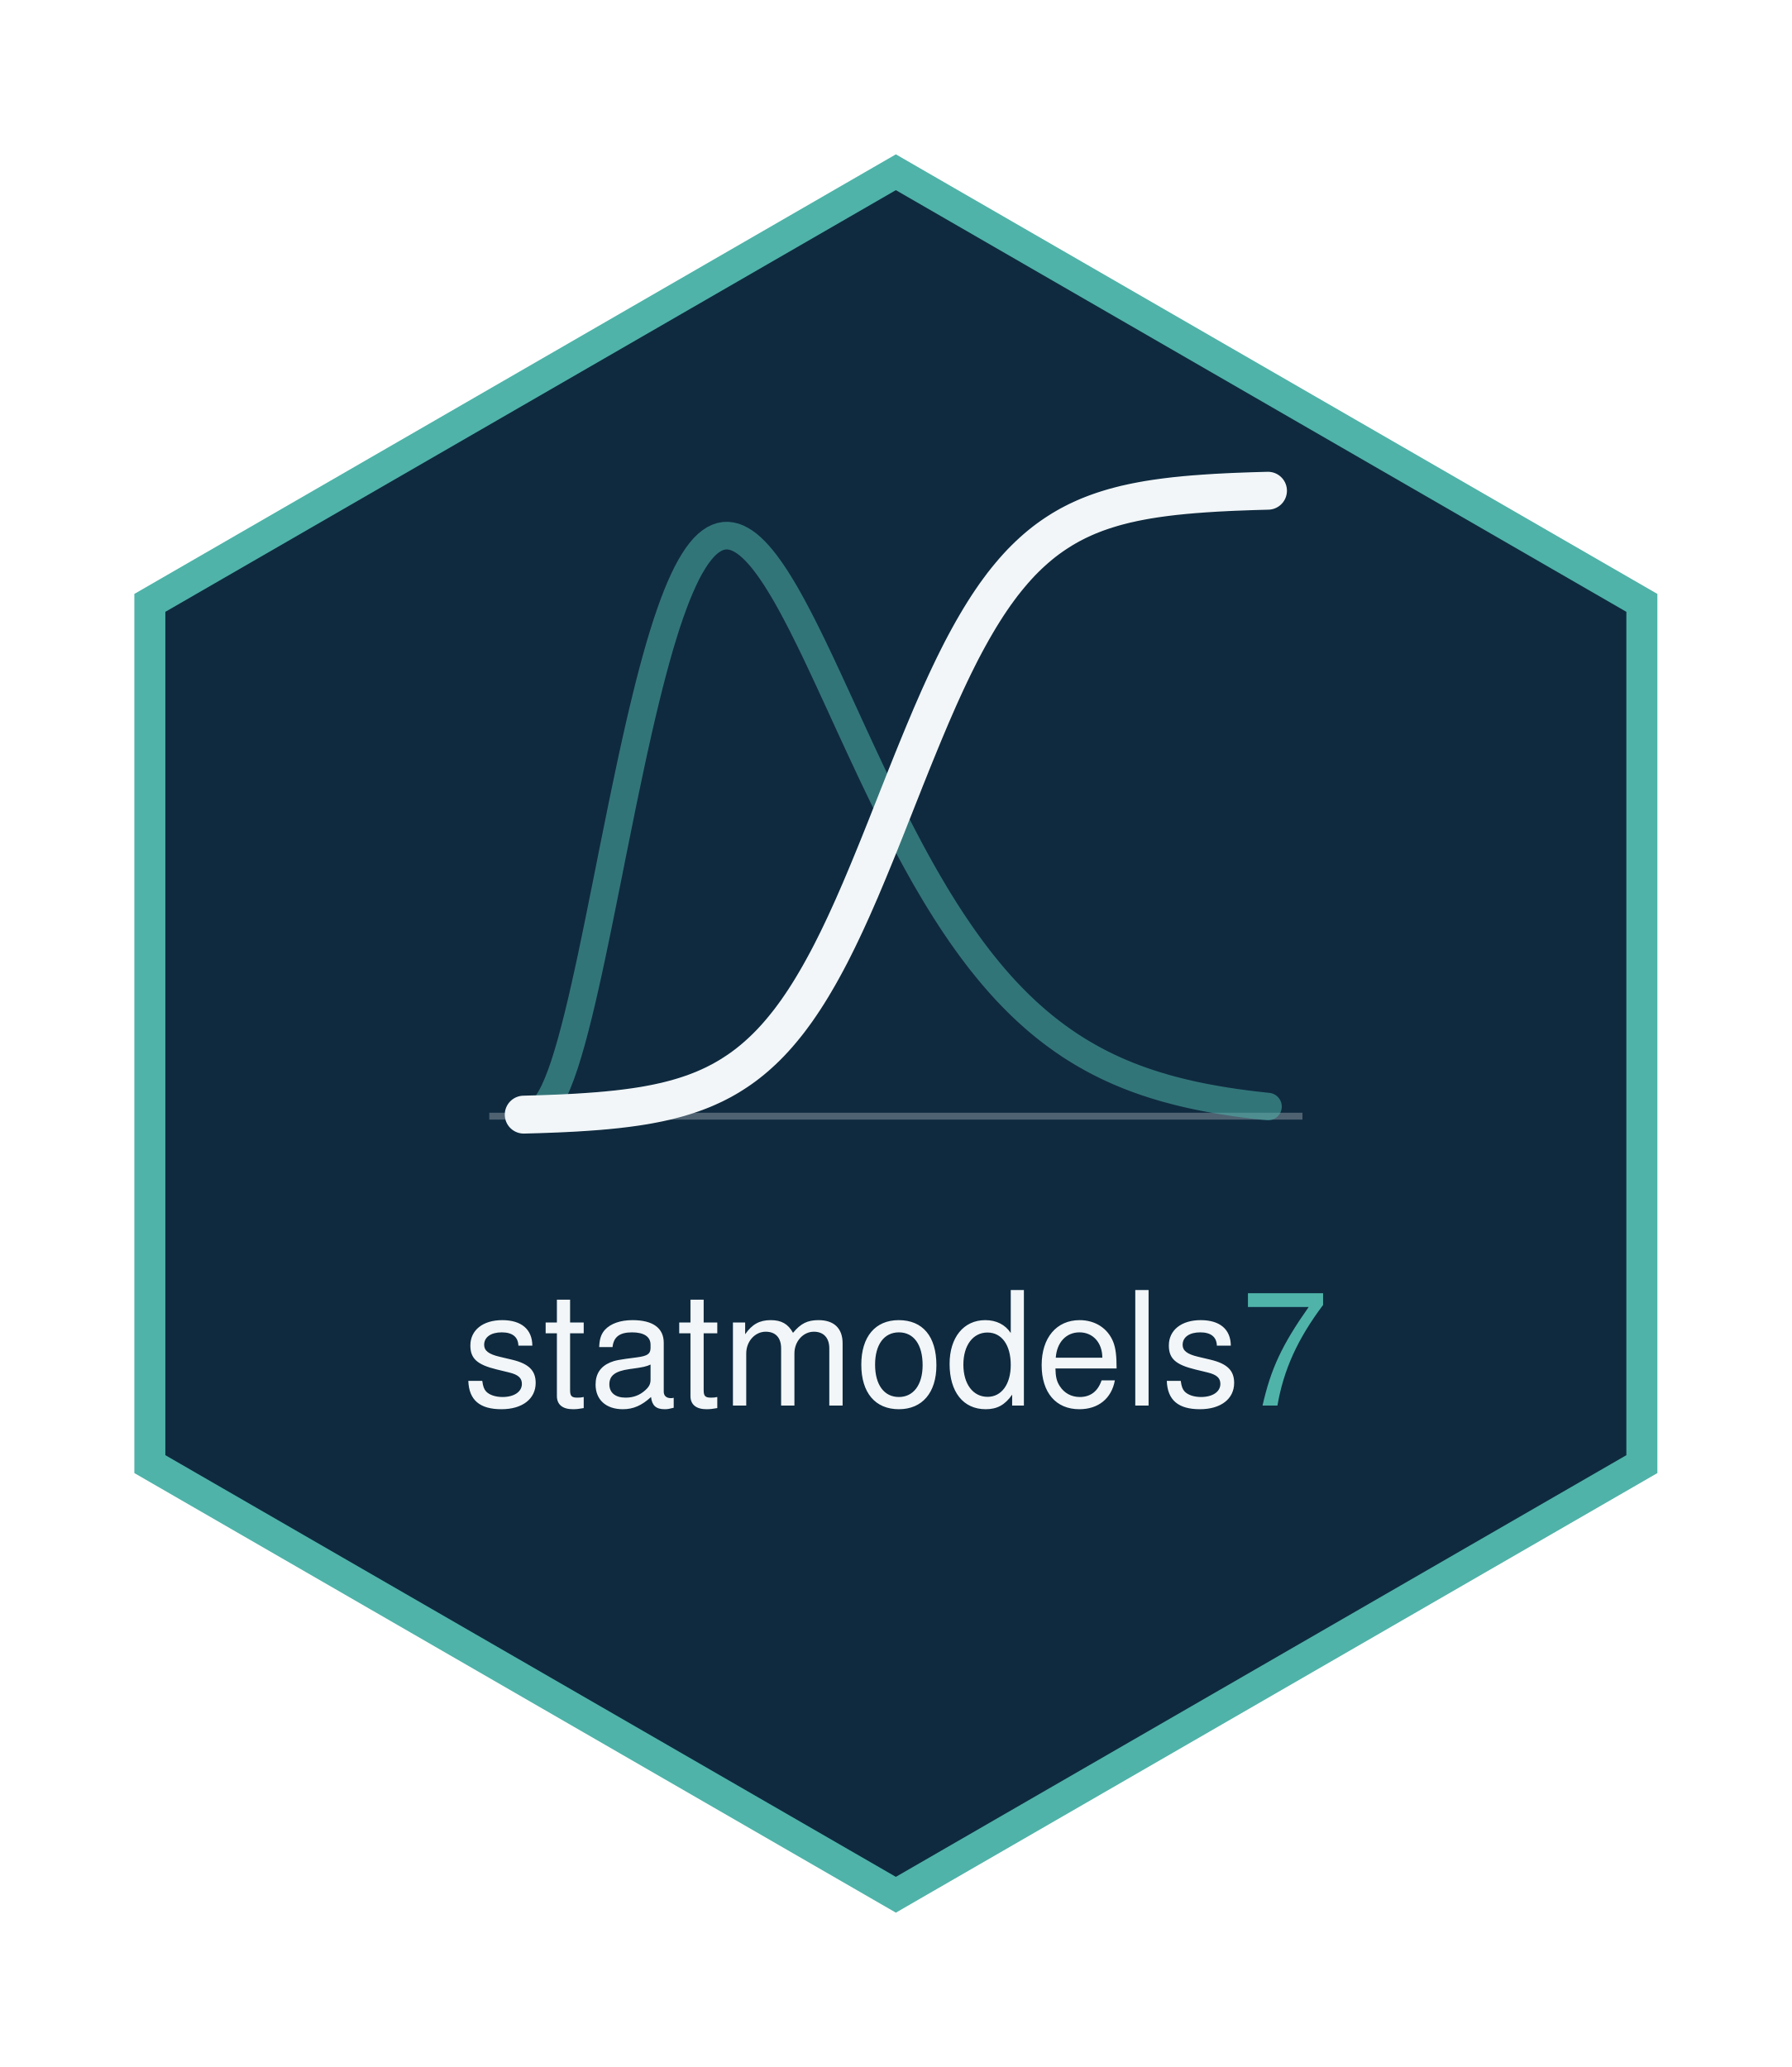
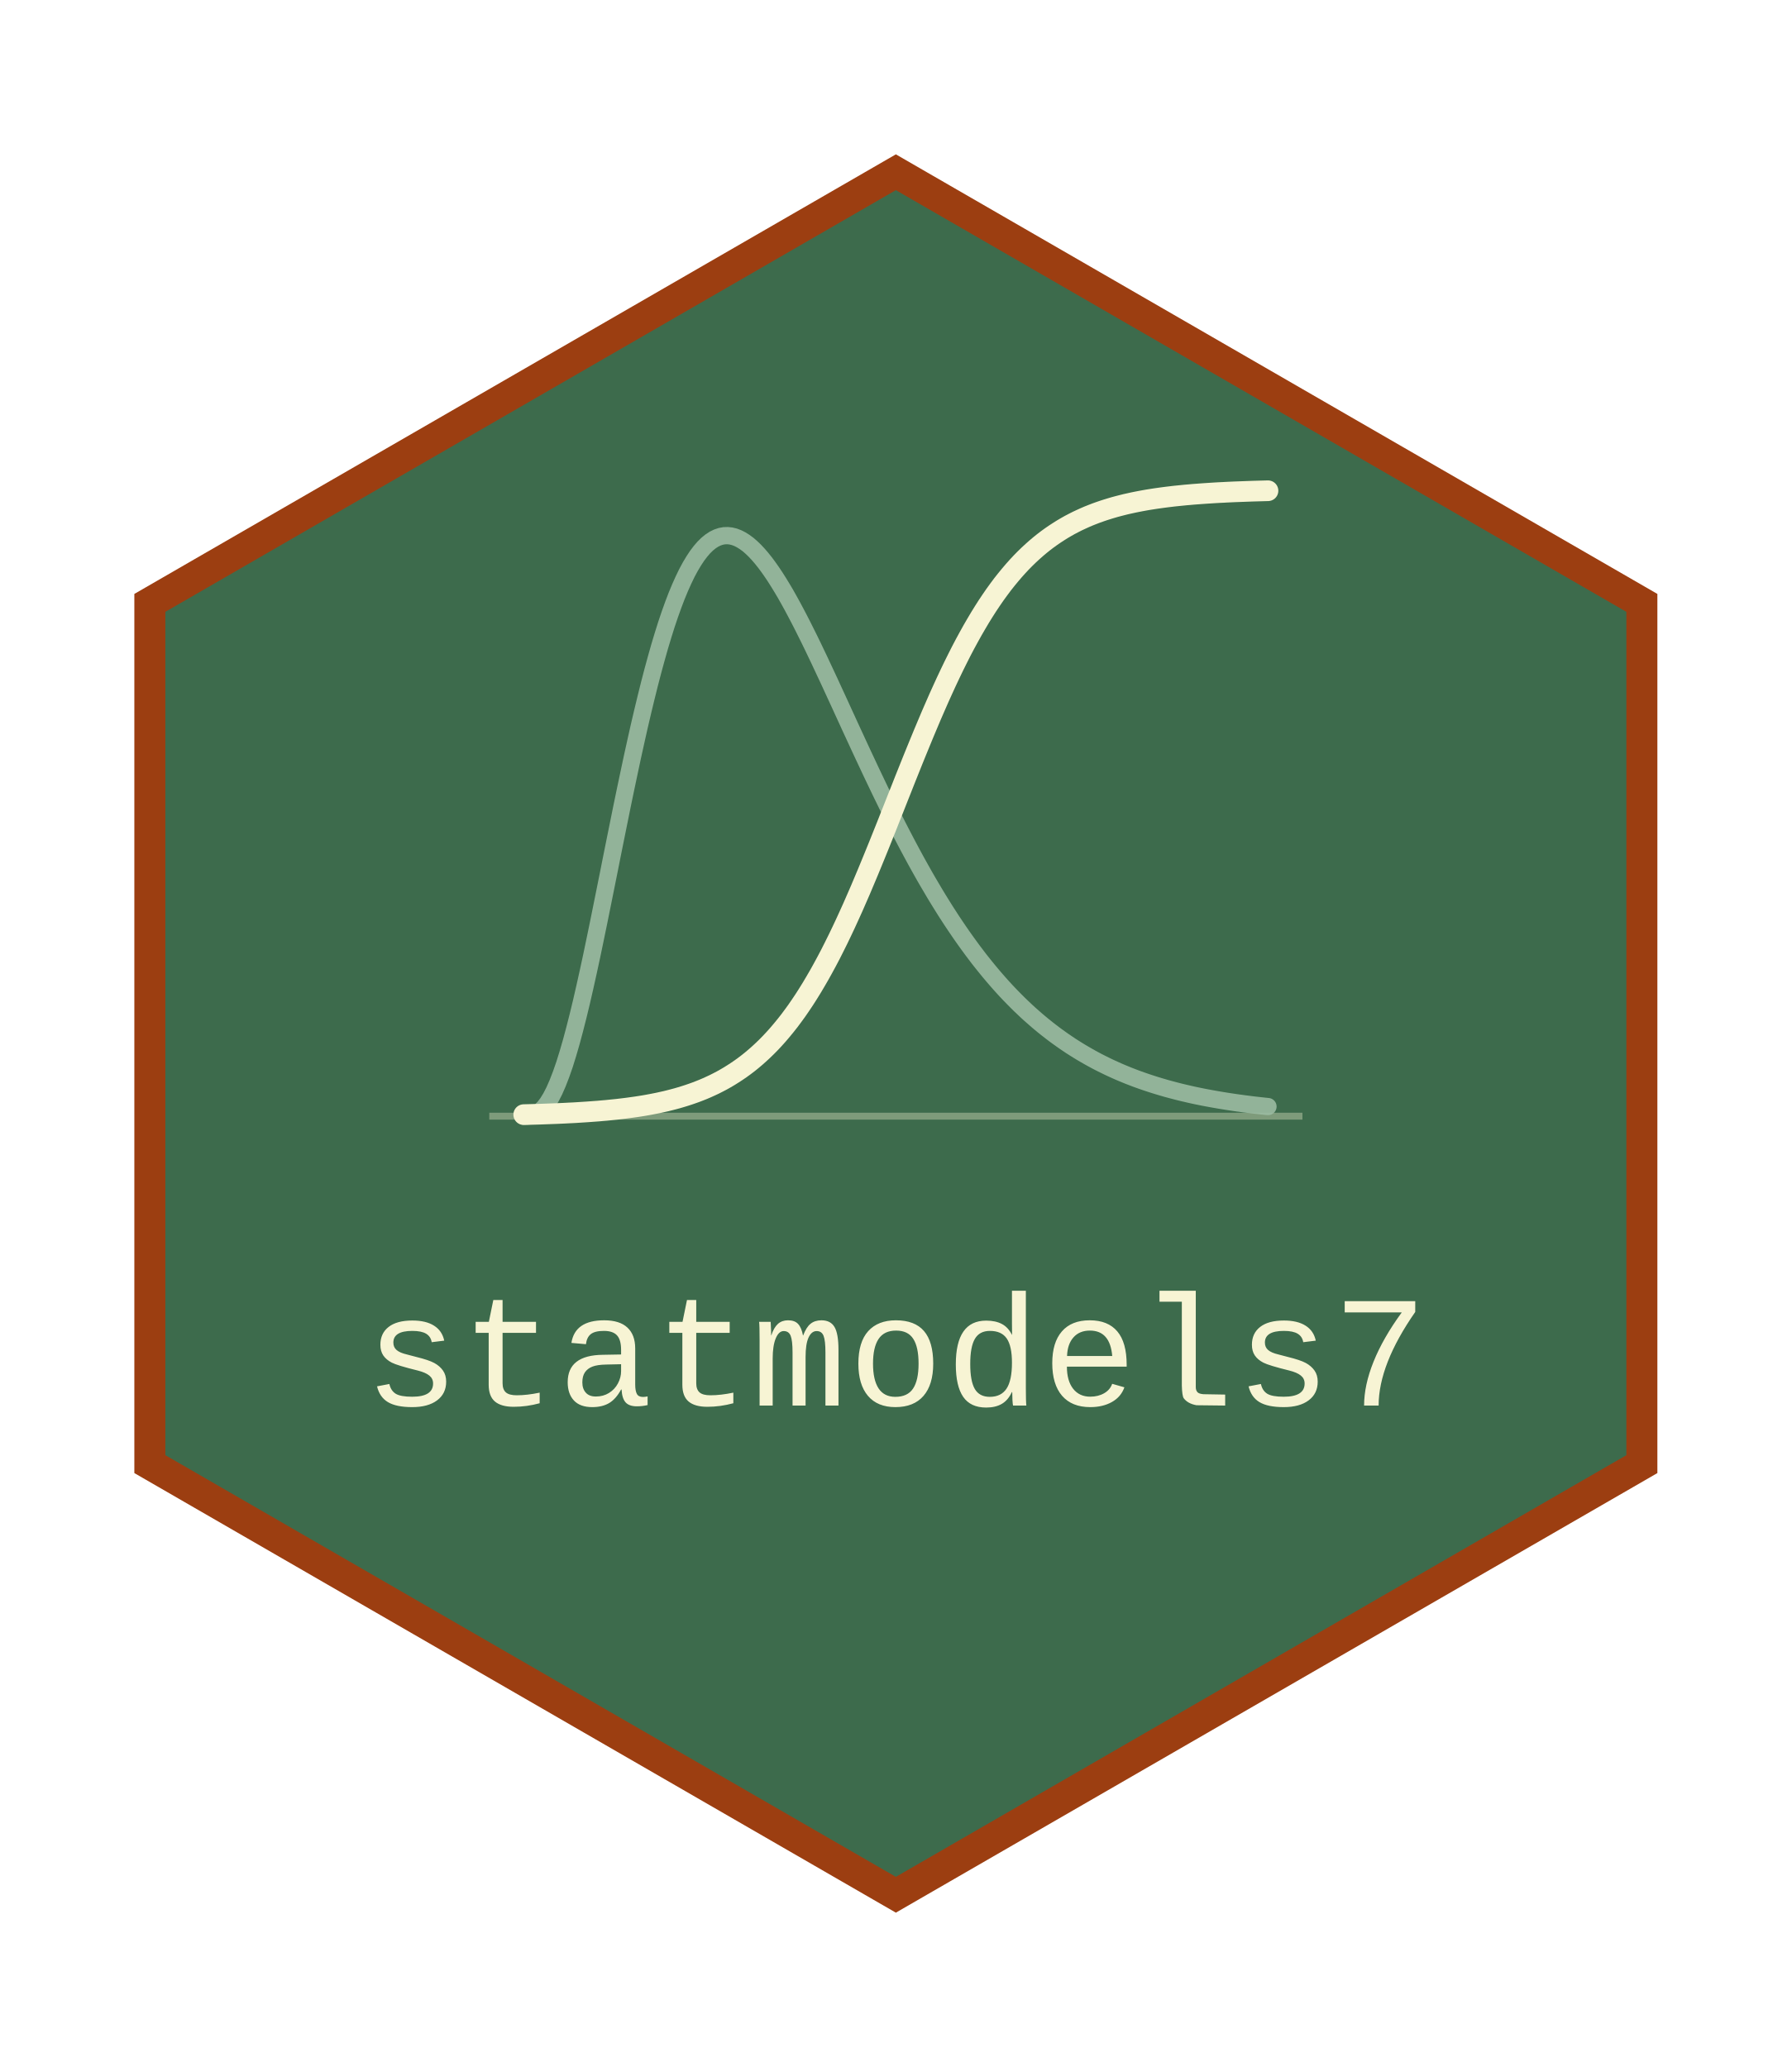
<svg xmlns="http://www.w3.org/2000/svg" width="520" height="600" viewBox="0 0 520 600">
-   <path d="M 260.00 50.00 L 43.49 175.00 L 43.49 425.00 L 260.00 550.00 L 476.51 425.00 L 476.51 175.00 L 260.00 50.00 Z" fill="#0F2A3F" stroke="#4FB3A9" stroke-width="9" />
-   <line x1="142" y1="324.0" x2="378" y2="324.0" stroke="#F2F6F8" stroke-width="2" opacity="0.28" />
-   <path d="M 152.00 324.00 L 152.99 323.98 L 153.97 323.89 L 154.96 323.63 L 155.95 323.17 L 156.93 322.46 L 157.92 321.46 L 158.90 320.17 L 159.89 318.56 L 160.88 316.63 L 161.86 314.39 L 162.85 311.83 L 163.84 308.98 L 164.82 305.83 L 165.81 302.42 L 166.79 298.76 L 167.78 294.87 L 168.77 290.77 L 169.75 286.49 L 170.74 282.04 L 171.73 277.46 L 172.71 272.76 L 173.70 267.97 L 174.68 263.12 L 175.67 258.21 L 176.66 253.29 L 177.64 248.35 L 178.63 243.44 L 179.62 238.55 L 180.60 233.71 L 181.59 228.95 L 182.58 224.26 L 183.56 219.66 L 184.55 215.18 L 185.53 210.81 L 186.52 206.58 L 187.51 202.48 L 188.49 198.54 L 189.48 194.74 L 190.47 191.11 L 191.45 187.65 L 192.44 184.36 L 193.42 181.24 L 194.41 178.31 L 195.40 175.55 L 196.38 172.98 L 197.37 170.59 L 198.36 168.38 L 199.34 166.35 L 200.33 164.51 L 201.32 162.85 L 202.30 161.36 L 203.29 160.05 L 204.27 158.91 L 205.26 157.94 L 206.25 157.14 L 207.23 156.50 L 208.22 156.02 L 209.21 155.69 L 210.19 155.51 L 211.18 155.48 L 212.16 155.59 L 213.15 155.83 L 214.14 156.21 L 215.12 156.71 L 216.11 157.33 L 217.10 158.06 L 218.08 158.91 L 219.07 159.86 L 220.05 160.91 L 221.04 162.06 L 222.03 163.30 L 223.01 164.62 L 224.00 166.03 L 224.99 167.51 L 225.97 169.06 L 226.96 170.68 L 227.95 172.35 L 228.93 174.09 L 229.92 175.88 L 230.90 177.72 L 231.89 179.60 L 232.88 181.53 L 233.86 183.49 L 234.85 185.48 L 235.84 187.51 L 236.82 189.56 L 237.81 191.63 L 238.79 193.73 L 239.78 195.84 L 240.77 197.96 L 241.75 200.10 L 242.74 202.24 L 243.73 204.39 L 244.71 206.54 L 245.70 208.69 L 246.68 210.84 L 247.67 212.98 L 248.66 215.12 L 249.64 217.25 L 250.63 219.37 L 251.62 221.48 L 252.60 223.58 L 253.59 225.66 L 254.58 227.73 L 255.56 229.78 L 256.55 231.81 L 257.53 233.82 L 258.52 235.81 L 259.51 237.78 L 260.49 239.73 L 261.48 241.65 L 262.47 243.55 L 263.45 245.42 L 264.44 247.27 L 265.42 249.09 L 266.41 250.89 L 267.40 252.66 L 268.38 254.40 L 269.37 256.11 L 270.36 257.79 L 271.34 259.45 L 272.33 261.08 L 273.32 262.68 L 274.30 264.25 L 275.29 265.79 L 276.27 267.30 L 277.26 268.78 L 278.25 270.24 L 279.23 271.66 L 280.22 273.06 L 281.21 274.43 L 282.19 275.77 L 283.18 277.08 L 284.16 278.37 L 285.15 279.62 L 286.14 280.85 L 287.12 282.05 L 288.11 283.23 L 289.10 284.38 L 290.08 285.50 L 291.07 286.60 L 292.05 287.67 L 293.04 288.71 L 294.03 289.73 L 295.01 290.72 L 296.00 291.70 L 296.99 292.64 L 297.97 293.57 L 298.96 294.47 L 299.95 295.34 L 300.93 296.20 L 301.92 297.03 L 302.90 297.84 L 303.89 298.63 L 304.88 299.40 L 305.86 300.15 L 306.85 300.88 L 307.84 301.59 L 308.82 302.28 L 309.81 302.95 L 310.79 303.61 L 311.78 304.24 L 312.77 304.86 L 313.75 305.46 L 314.74 306.04 L 315.73 306.61 L 316.71 307.16 L 317.70 307.70 L 318.68 308.22 L 319.67 308.72 L 320.66 309.21 L 321.64 309.69 L 322.63 310.15 L 323.62 310.60 L 324.60 311.04 L 325.59 311.46 L 326.58 311.87 L 327.56 312.27 L 328.55 312.65 L 329.53 313.03 L 330.52 313.39 L 331.51 313.74 L 332.49 314.08 L 333.48 314.41 L 334.47 314.73 L 335.45 315.04 L 336.44 315.34 L 337.42 315.63 L 338.41 315.92 L 339.40 316.19 L 340.38 316.45 L 341.37 316.71 L 342.36 316.96 L 343.34 317.20 L 344.33 317.43 L 345.32 317.66 L 346.30 317.88 L 347.29 318.09 L 348.27 318.29 L 349.26 318.49 L 350.25 318.68 L 351.23 318.86 L 352.22 319.04 L 353.21 319.21 L 354.19 319.38 L 355.18 319.54 L 356.16 319.70 L 357.15 319.85 L 358.14 320.00 L 359.12 320.14 L 360.11 320.27 L 361.10 320.41 L 362.08 320.53 L 363.07 320.66 L 364.05 320.78 L 365.04 320.89 L 366.03 321.00 L 367.01 321.11 L 368.00 321.21" fill="none" stroke="#4FB3A9" stroke-width="8" stroke-linecap="round" opacity="0.55" />
-   <path d="M 152.00 323.55 L 153.09 323.52 L 154.17 323.49 L 155.26 323.46 L 156.34 323.43 L 157.43 323.39 L 158.51 323.35 L 159.60 323.31 L 160.68 323.27 L 161.77 323.23 L 162.85 323.18 L 163.94 323.13 L 165.03 323.07 L 166.11 323.02 L 167.20 322.96 L 168.28 322.89 L 169.37 322.82 L 170.45 322.75 L 171.54 322.67 L 172.62 322.59 L 173.71 322.51 L 174.79 322.41 L 175.88 322.32 L 176.96 322.21 L 178.05 322.10 L 179.14 321.99 L 180.22 321.86 L 181.31 321.73 L 182.39 321.59 L 183.48 321.44 L 184.56 321.29 L 185.65 321.12 L 186.73 320.95 L 187.82 320.76 L 188.90 320.56 L 189.99 320.35 L 191.08 320.13 L 192.16 319.89 L 193.25 319.65 L 194.33 319.38 L 195.42 319.10 L 196.50 318.81 L 197.59 318.49 L 198.67 318.16 L 199.76 317.81 L 200.84 317.44 L 201.93 317.05 L 203.02 316.63 L 204.10 316.20 L 205.19 315.73 L 206.27 315.24 L 207.36 314.73 L 208.44 314.18 L 209.53 313.61 L 210.61 313.00 L 211.70 312.36 L 212.78 311.68 L 213.87 310.97 L 214.95 310.23 L 216.04 309.44 L 217.13 308.61 L 218.21 307.74 L 219.30 306.82 L 220.38 305.86 L 221.47 304.85 L 222.55 303.80 L 223.64 302.69 L 224.72 301.53 L 225.81 300.31 L 226.89 299.04 L 227.98 297.71 L 229.07 296.33 L 230.15 294.88 L 231.24 293.38 L 232.32 291.81 L 233.41 290.18 L 234.49 288.49 L 235.58 286.73 L 236.66 284.91 L 237.75 283.03 L 238.83 281.09 L 239.92 279.08 L 241.01 277.01 L 242.09 274.87 L 243.18 272.68 L 244.26 270.43 L 245.35 268.12 L 246.43 265.76 L 247.52 263.35 L 248.60 260.88 L 249.69 258.38 L 250.77 255.82 L 251.86 253.23 L 252.94 250.61 L 254.03 247.95 L 255.12 245.27 L 256.20 242.57 L 257.29 239.85 L 258.37 237.11 L 259.46 234.37 L 260.54 231.63 L 261.63 228.89 L 262.71 226.15 L 263.80 223.43 L 264.88 220.73 L 265.97 218.05 L 267.06 215.39 L 268.14 212.77 L 269.23 210.18 L 270.31 207.62 L 271.40 205.12 L 272.48 202.65 L 273.57 200.24 L 274.65 197.88 L 275.74 195.57 L 276.82 193.32 L 277.91 191.13 L 278.99 188.99 L 280.08 186.92 L 281.17 184.91 L 282.25 182.97 L 283.34 181.09 L 284.42 179.27 L 285.51 177.51 L 286.59 175.82 L 287.68 174.19 L 288.76 172.62 L 289.85 171.12 L 290.93 169.67 L 292.02 168.29 L 293.11 166.96 L 294.19 165.69 L 295.28 164.47 L 296.36 163.31 L 297.45 162.20 L 298.53 161.15 L 299.62 160.14 L 300.70 159.18 L 301.79 158.26 L 302.87 157.39 L 303.96 156.56 L 305.05 155.77 L 306.13 155.03 L 307.22 154.32 L 308.30 153.64 L 309.39 153.00 L 310.47 152.39 L 311.56 151.82 L 312.64 151.27 L 313.73 150.76 L 314.81 150.27 L 315.90 149.80 L 316.98 149.37 L 318.07 148.95 L 319.16 148.56 L 320.24 148.19 L 321.33 147.84 L 322.41 147.51 L 323.50 147.19 L 324.58 146.90 L 325.67 146.62 L 326.75 146.35 L 327.84 146.11 L 328.92 145.87 L 330.01 145.65 L 331.10 145.44 L 332.18 145.24 L 333.27 145.05 L 334.35 144.88 L 335.44 144.71 L 336.52 144.56 L 337.61 144.41 L 338.69 144.27 L 339.78 144.14 L 340.86 144.01 L 341.95 143.90 L 343.04 143.79 L 344.12 143.68 L 345.21 143.59 L 346.29 143.49 L 347.38 143.41 L 348.46 143.33 L 349.55 143.25 L 350.63 143.18 L 351.72 143.11 L 352.80 143.04 L 353.89 142.98 L 354.97 142.93 L 356.06 142.87 L 357.15 142.82 L 358.23 142.77 L 359.32 142.73 L 360.40 142.69 L 361.49 142.65 L 362.57 142.61 L 363.66 142.57 L 364.74 142.54 L 365.83 142.51 L 366.91 142.48 L 368.00 142.45" fill="none" stroke="#F2F6F8" stroke-width="11" stroke-linecap="round" />
-   <text x="260" y="408" font-family="Helvetica,Arial,sans-serif" font-size="46" font-weight="300" letter-spacing="0.5" text-anchor="middle" fill="#F2F6F8">statmodels<tspan fill="#4FB3A9" font-weight="500">7</tspan>
-   </text>
+   <path d="M 260.00 50.00 L 43.49 175.00 L 43.49 425.00 L 260.00 550.00 L 476.51 425.00 L 476.51 175.00 L 260.00 50.00 Z" fill="#3D6B4C" stroke="#9C3E11" stroke-width="9" />
+   <line x1="142" y1="324.0" x2="378" y2="324.0" stroke="#F7F4D4" stroke-width="2" opacity="0.35" />
+   <path d="M 152.00 324.00 L 152.99 323.98 L 153.97 323.89 L 154.96 323.63 L 155.95 323.17 L 156.93 322.46 L 157.92 321.46 L 158.90 320.17 L 159.89 318.56 L 160.88 316.63 L 161.86 314.39 L 162.85 311.83 L 163.84 308.98 L 164.82 305.83 L 165.81 302.42 L 166.79 298.76 L 167.78 294.87 L 168.77 290.77 L 169.75 286.49 L 170.74 282.04 L 171.73 277.46 L 172.71 272.76 L 173.70 267.97 L 174.68 263.12 L 175.67 258.21 L 176.66 253.29 L 177.64 248.35 L 178.63 243.44 L 179.62 238.55 L 180.60 233.71 L 181.59 228.95 L 182.58 224.26 L 183.56 219.66 L 184.55 215.18 L 185.53 210.81 L 186.52 206.58 L 187.51 202.48 L 188.49 198.54 L 189.48 194.74 L 190.47 191.11 L 191.45 187.65 L 192.44 184.36 L 193.42 181.24 L 194.41 178.31 L 195.40 175.55 L 196.38 172.98 L 197.37 170.59 L 198.36 168.38 L 199.34 166.35 L 200.33 164.51 L 201.32 162.85 L 202.30 161.36 L 203.29 160.05 L 204.27 158.91 L 205.26 157.94 L 206.25 157.14 L 207.23 156.50 L 208.22 156.02 L 209.21 155.69 L 210.19 155.51 L 211.18 155.48 L 212.16 155.59 L 213.15 155.83 L 214.14 156.21 L 215.12 156.71 L 216.11 157.33 L 217.10 158.06 L 218.08 158.91 L 219.07 159.86 L 220.05 160.91 L 221.04 162.06 L 222.03 163.30 L 223.01 164.62 L 224.00 166.03 L 224.99 167.51 L 225.97 169.06 L 226.96 170.68 L 227.95 172.35 L 228.93 174.09 L 229.92 175.88 L 230.90 177.72 L 231.89 179.60 L 232.88 181.53 L 233.86 183.49 L 234.85 185.48 L 235.84 187.51 L 236.82 189.56 L 237.81 191.63 L 238.79 193.73 L 239.78 195.84 L 240.77 197.96 L 241.75 200.10 L 242.74 202.24 L 243.73 204.39 L 244.71 206.54 L 245.70 208.69 L 246.68 210.84 L 247.67 212.98 L 248.66 215.12 L 249.64 217.25 L 250.63 219.37 L 251.62 221.48 L 252.60 223.58 L 253.59 225.66 L 254.58 227.73 L 255.56 229.78 L 256.55 231.81 L 257.53 233.82 L 258.52 235.81 L 259.51 237.78 L 260.49 239.73 L 261.48 241.65 L 262.47 243.55 L 263.45 245.42 L 264.44 247.27 L 265.42 249.09 L 266.41 250.89 L 267.40 252.66 L 268.38 254.40 L 269.37 256.11 L 270.36 257.79 L 271.34 259.45 L 272.33 261.08 L 273.32 262.68 L 274.30 264.25 L 275.29 265.79 L 276.27 267.30 L 277.26 268.78 L 278.25 270.24 L 279.23 271.66 L 280.22 273.06 L 281.21 274.43 L 282.19 275.77 L 283.18 277.08 L 284.16 278.37 L 285.15 279.62 L 286.14 280.85 L 287.12 282.05 L 288.11 283.23 L 289.10 284.38 L 290.08 285.50 L 291.07 286.60 L 292.05 287.67 L 293.04 288.71 L 294.03 289.73 L 295.01 290.72 L 296.00 291.70 L 296.99 292.64 L 297.97 293.57 L 298.96 294.47 L 299.95 295.34 L 300.93 296.20 L 301.92 297.03 L 302.90 297.84 L 303.89 298.63 L 304.88 299.40 L 305.86 300.15 L 306.85 300.88 L 307.84 301.59 L 308.82 302.28 L 309.81 302.95 L 310.79 303.61 L 311.78 304.24 L 312.77 304.86 L 313.75 305.46 L 314.74 306.04 L 315.73 306.61 L 316.71 307.16 L 317.70 307.70 L 318.68 308.22 L 319.67 308.72 L 320.66 309.21 L 321.64 309.69 L 322.63 310.15 L 323.62 310.60 L 324.60 311.04 L 325.59 311.46 L 326.58 311.87 L 327.56 312.27 L 328.55 312.65 L 329.53 313.03 L 330.52 313.39 L 331.51 313.74 L 332.49 314.08 L 333.48 314.41 L 334.47 314.73 L 335.45 315.04 L 336.44 315.34 L 337.42 315.63 L 338.41 315.92 L 339.40 316.19 L 340.38 316.45 L 341.37 316.71 L 342.36 316.96 L 343.34 317.20 L 344.33 317.43 L 345.32 317.66 L 346.30 317.88 L 347.29 318.09 L 348.27 318.29 L 349.26 318.49 L 350.25 318.68 L 351.23 318.86 L 352.22 319.04 L 353.21 319.21 L 354.19 319.38 L 355.18 319.54 L 356.16 319.70 L 357.15 319.85 L 358.14 320.00 L 359.12 320.14 L 360.11 320.27 L 361.10 320.41 L 362.08 320.53 L 363.07 320.66 L 364.05 320.78 L 365.04 320.89 L 366.03 321.00 L 367.01 321.11 L 368.00 321.21" fill="none" stroke="#9BBBA2" stroke-width="5" stroke-linecap="round" opacity="0.9" />
+   <path d="M 152.00 323.55 L 153.09 323.52 L 154.17 323.49 L 155.26 323.46 L 156.34 323.43 L 157.43 323.39 L 158.51 323.35 L 159.60 323.31 L 160.68 323.27 L 161.77 323.23 L 162.85 323.18 L 163.94 323.13 L 165.03 323.07 L 166.11 323.02 L 167.20 322.96 L 168.28 322.89 L 169.37 322.82 L 170.45 322.75 L 171.54 322.67 L 172.62 322.59 L 173.71 322.51 L 174.79 322.41 L 175.88 322.32 L 176.96 322.21 L 178.05 322.10 L 179.14 321.99 L 180.22 321.86 L 181.31 321.73 L 182.39 321.59 L 183.48 321.44 L 184.56 321.29 L 185.65 321.12 L 186.73 320.95 L 187.82 320.76 L 188.90 320.56 L 189.99 320.35 L 191.08 320.13 L 192.16 319.89 L 193.25 319.65 L 194.33 319.38 L 195.42 319.10 L 196.50 318.81 L 197.59 318.49 L 198.67 318.16 L 199.76 317.81 L 200.84 317.44 L 201.93 317.05 L 203.02 316.63 L 204.10 316.20 L 205.19 315.73 L 206.27 315.24 L 207.36 314.73 L 208.44 314.18 L 209.53 313.61 L 210.61 313.00 L 211.70 312.36 L 212.78 311.68 L 213.87 310.97 L 214.95 310.23 L 216.04 309.44 L 217.13 308.61 L 218.21 307.74 L 219.30 306.82 L 220.38 305.86 L 221.47 304.85 L 222.55 303.80 L 223.64 302.69 L 224.72 301.53 L 225.81 300.31 L 226.89 299.04 L 227.98 297.71 L 229.07 296.33 L 230.15 294.88 L 231.24 293.38 L 232.32 291.81 L 233.41 290.18 L 234.49 288.49 L 235.58 286.73 L 236.66 284.91 L 237.75 283.03 L 238.83 281.09 L 239.92 279.08 L 241.01 277.01 L 242.09 274.87 L 243.18 272.68 L 244.26 270.43 L 245.35 268.12 L 246.43 265.76 L 247.52 263.35 L 248.60 260.88 L 249.69 258.38 L 250.77 255.82 L 251.86 253.23 L 252.94 250.61 L 254.03 247.95 L 255.12 245.27 L 256.20 242.57 L 257.29 239.85 L 258.37 237.11 L 259.46 234.37 L 260.54 231.63 L 261.63 228.89 L 262.71 226.15 L 263.80 223.43 L 264.88 220.73 L 265.97 218.05 L 267.06 215.39 L 268.14 212.77 L 269.23 210.18 L 270.31 207.62 L 271.40 205.12 L 272.48 202.65 L 273.57 200.24 L 274.65 197.88 L 275.74 195.57 L 276.82 193.32 L 277.91 191.13 L 278.99 188.99 L 280.08 186.92 L 281.17 184.91 L 282.25 182.97 L 283.34 181.09 L 284.42 179.27 L 285.51 177.51 L 286.59 175.82 L 287.68 174.19 L 288.76 172.62 L 289.85 171.12 L 290.93 169.67 L 292.02 168.29 L 293.11 166.96 L 294.19 165.69 L 295.28 164.47 L 296.36 163.31 L 297.45 162.20 L 298.53 161.15 L 299.62 160.14 L 300.70 159.18 L 301.79 158.26 L 302.87 157.39 L 303.96 156.56 L 305.05 155.77 L 306.13 155.03 L 307.22 154.32 L 308.30 153.64 L 309.39 153.00 L 310.47 152.39 L 311.56 151.82 L 312.64 151.27 L 313.73 150.76 L 314.81 150.27 L 315.90 149.80 L 316.98 149.37 L 318.07 148.95 L 319.16 148.56 L 320.24 148.19 L 321.33 147.84 L 322.41 147.51 L 323.50 147.19 L 324.58 146.90 L 325.67 146.62 L 326.75 146.35 L 327.84 146.11 L 328.92 145.87 L 330.01 145.65 L 331.10 145.44 L 332.18 145.24 L 333.27 145.05 L 334.35 144.88 L 335.44 144.71 L 336.52 144.56 L 337.61 144.41 L 338.69 144.27 L 339.78 144.14 L 340.86 144.01 L 341.95 143.90 L 343.04 143.79 L 344.12 143.68 L 345.21 143.59 L 346.29 143.49 L 347.38 143.41 L 348.46 143.33 L 349.55 143.25 L 350.63 143.18 L 351.72 143.11 L 352.80 143.04 L 353.89 142.98 L 354.97 142.93 L 356.06 142.87 L 357.15 142.82 L 358.23 142.77 L 359.32 142.73 L 360.40 142.69 L 361.49 142.65 L 362.57 142.61 L 363.66 142.57 L 364.74 142.54 L 365.83 142.51 L 366.91 142.48 L 368.00 142.45" fill="none" stroke="#F7F4D4" stroke-width="6" stroke-linecap="round" />
+   <text x="260" y="408" font-family="Courier New,Courier,monospace" font-size="46" font-weight="400" letter-spacing="0.5" text-anchor="middle" fill="#F7F4D4">statmodels7</text>
</svg>
